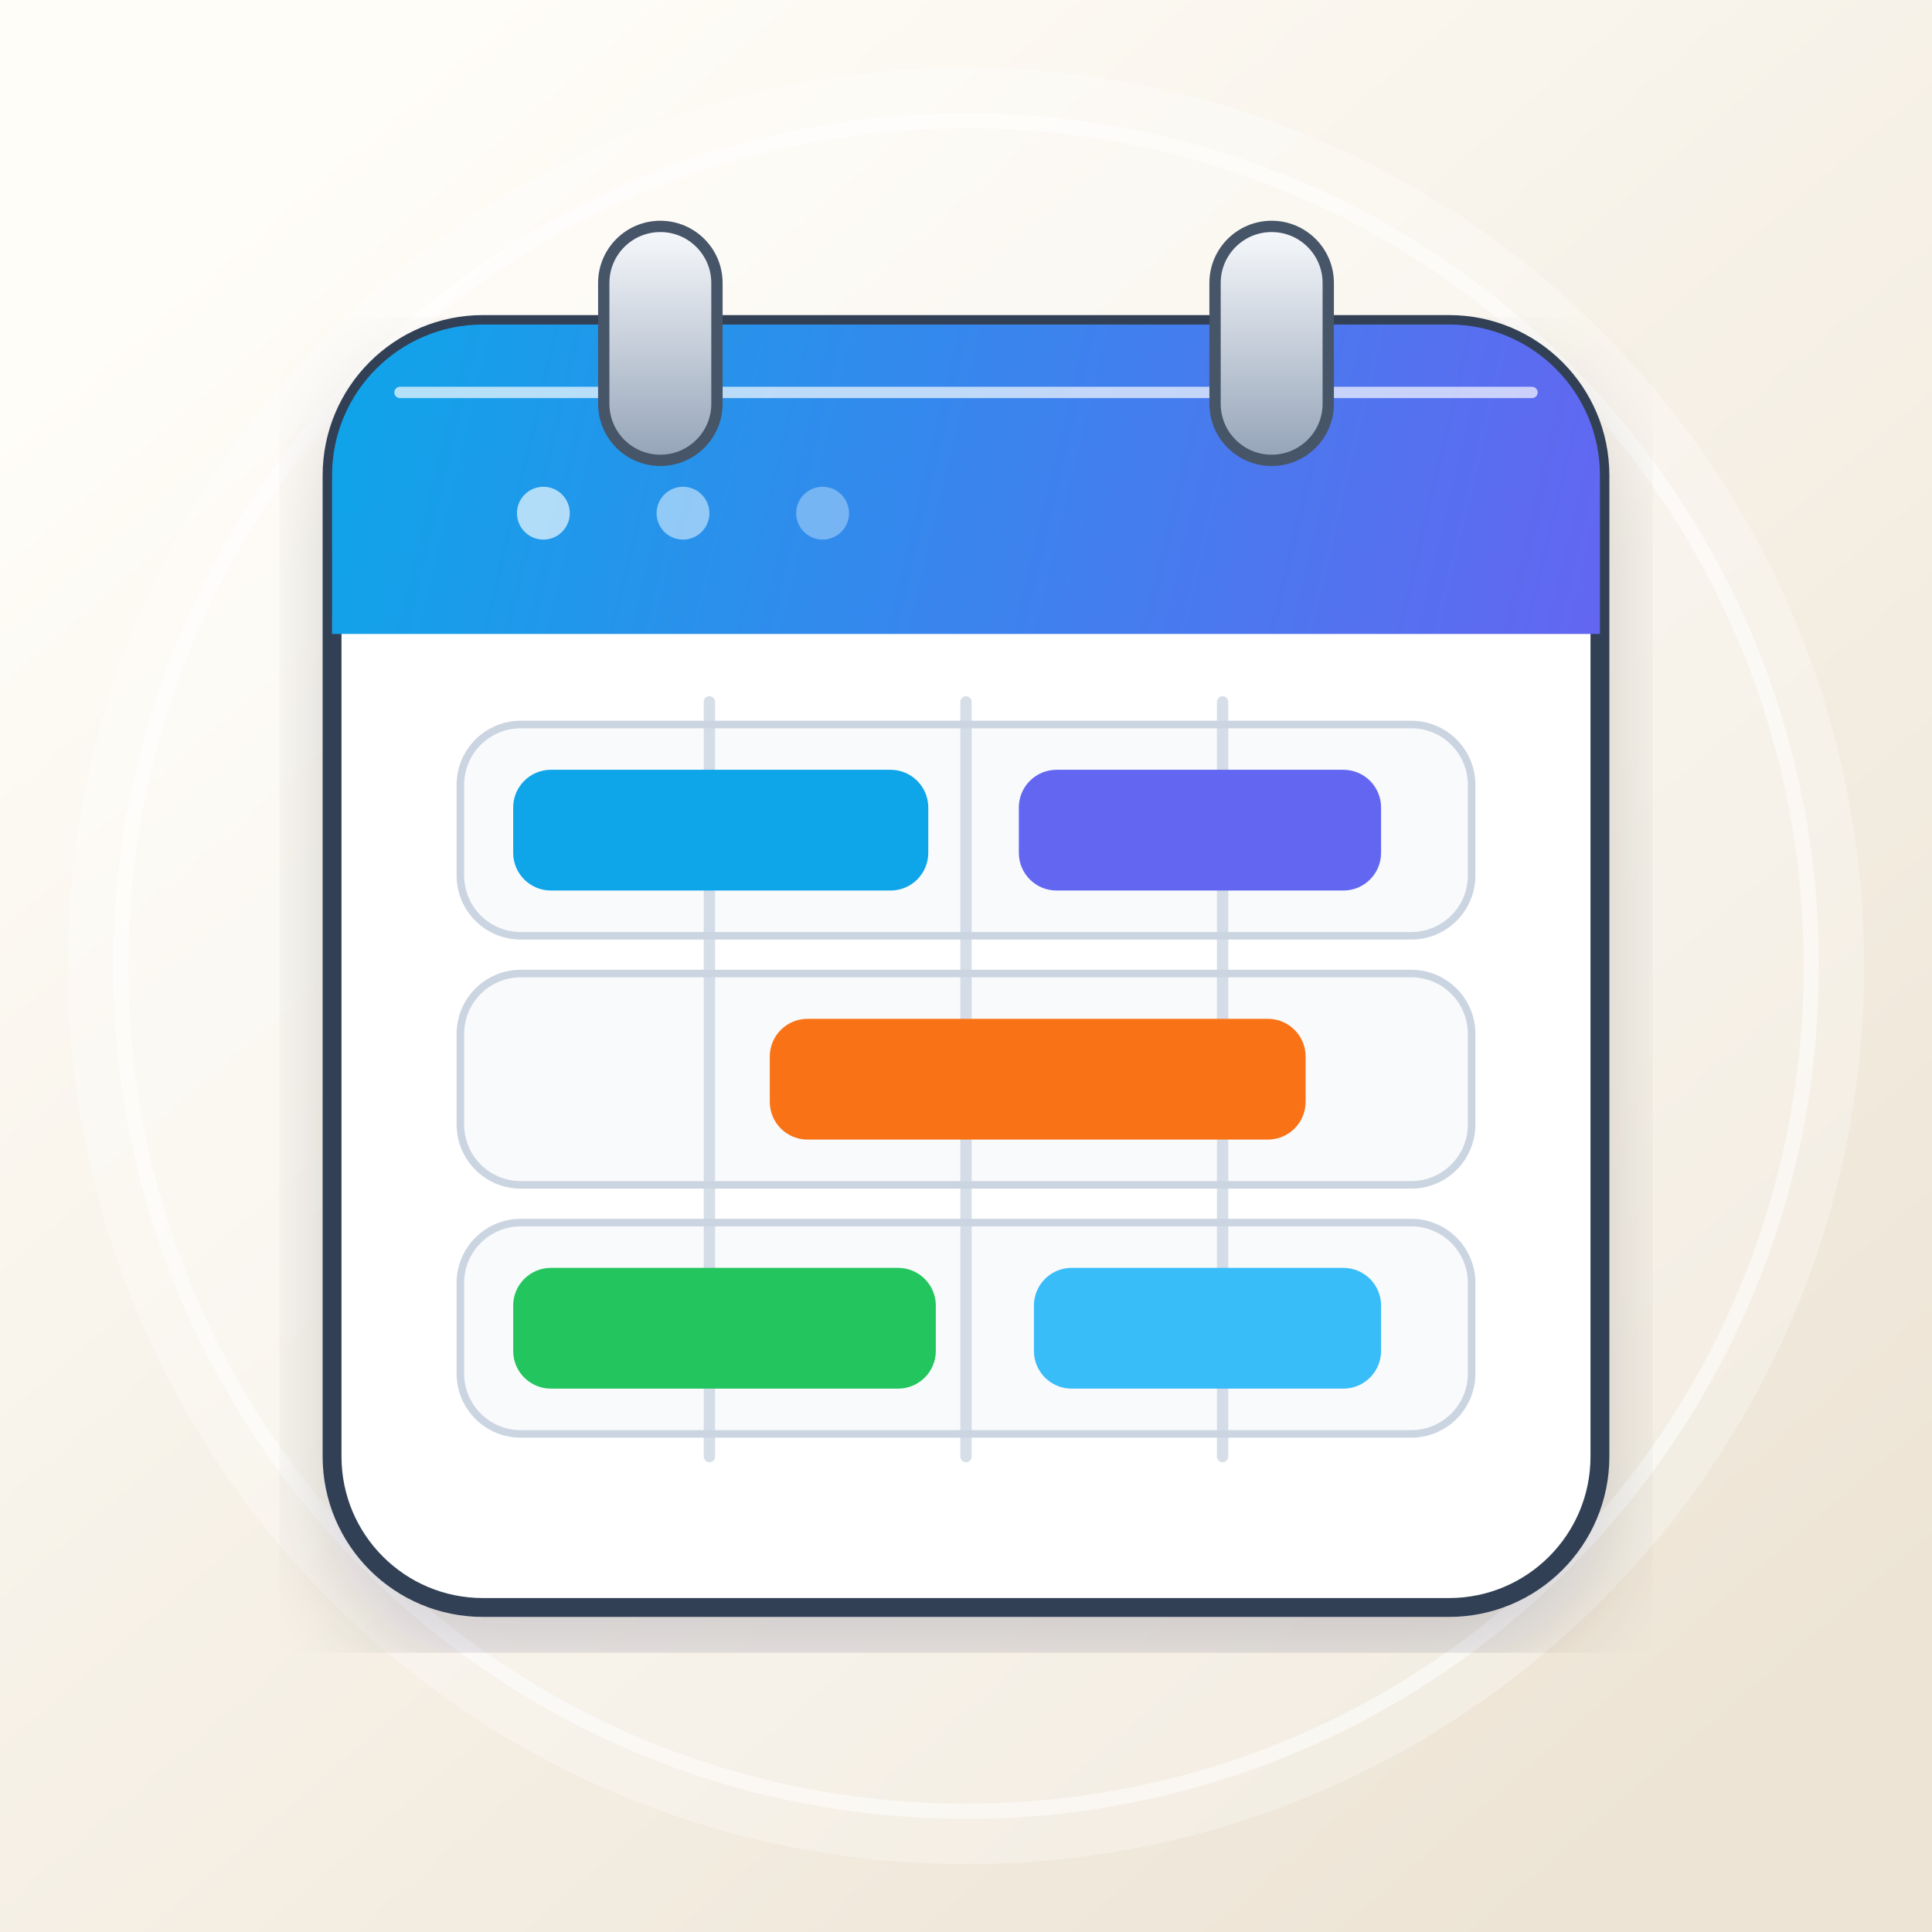
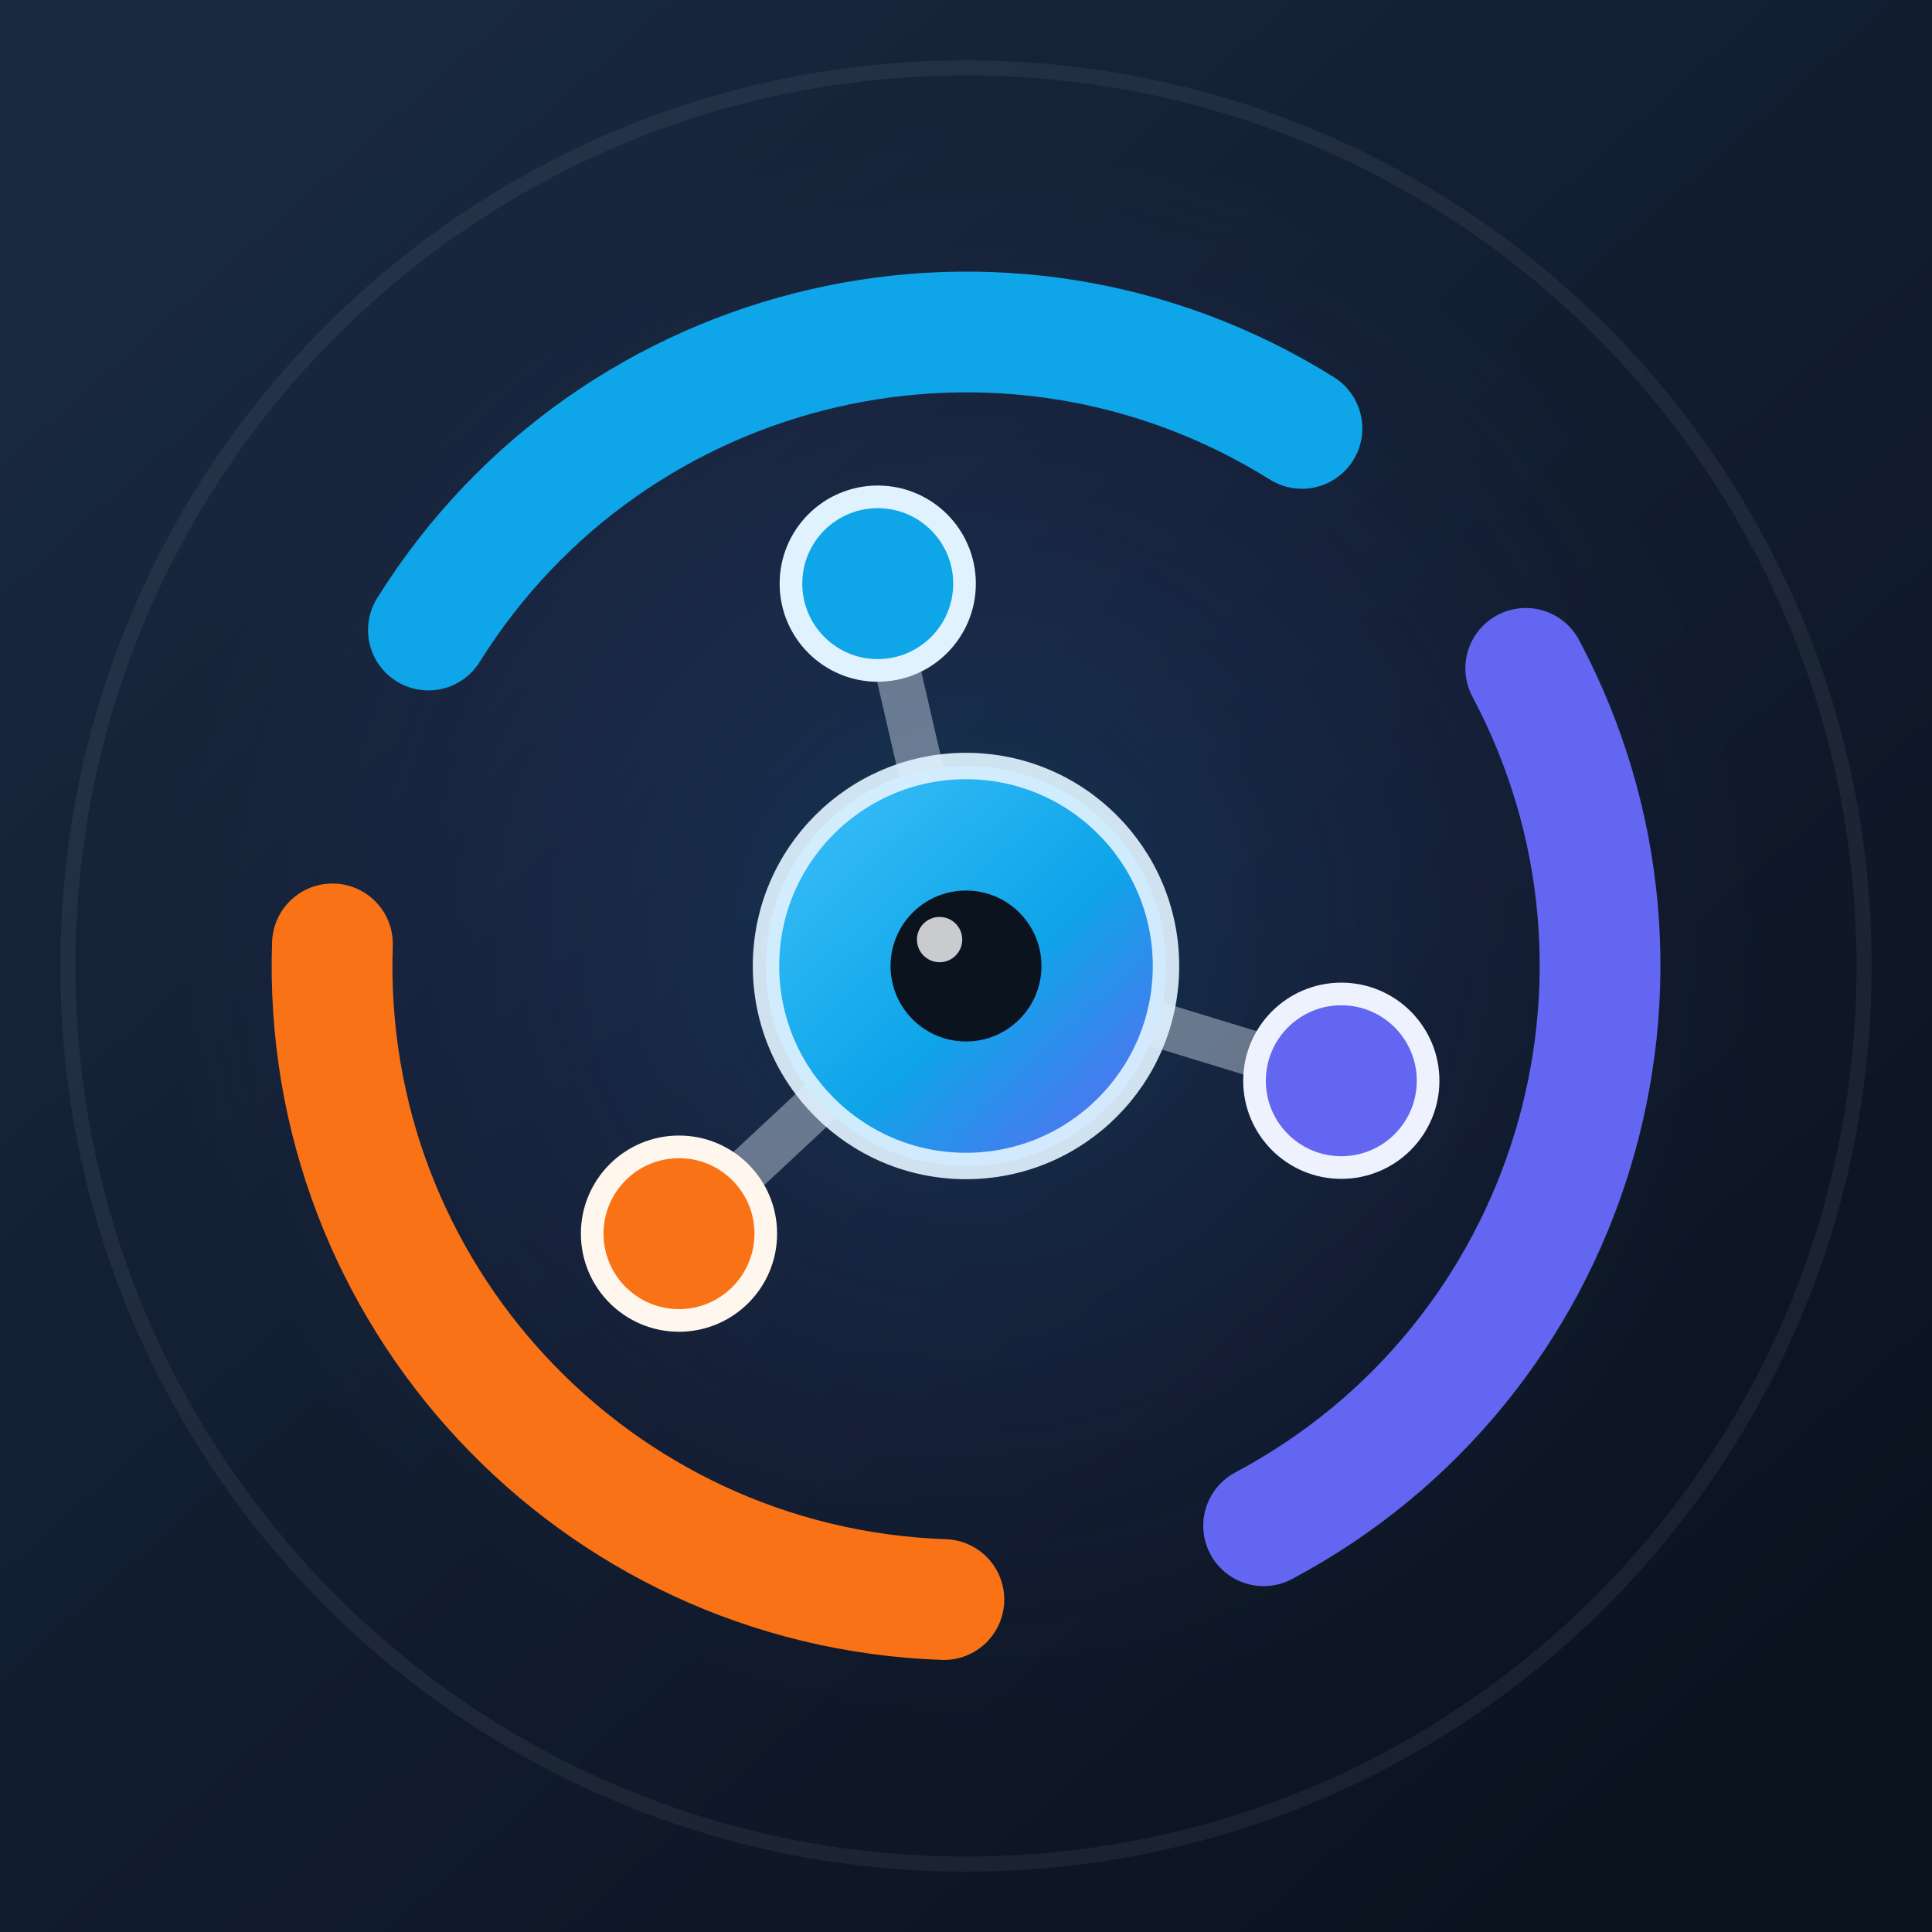
- <svg xmlns="http://www.w3.org/2000/svg" viewBox="0 0 512 512" width="100%" height="100%" role="img" aria-label="RadPlan Arbeitsplatzkalender maskable">
+ <svg xmlns="http://www.w3.org/2000/svg" viewBox="0 0 512 512" width="100%" height="100%" role="img" aria-label="RadPlan Planungsrad maskable">
  <defs>
-     <linearGradient id="bg" x1="72" y1="44" x2="446" y2="478" gradientUnits="userSpaceOnUse">
-       <stop offset="0" stop-color="#FFFDF8" />
-       <stop offset="1" stop-color="#EDE4D5" />
+     <linearGradient id="bg" x1="70" y1="46" x2="446" y2="470" gradientUnits="userSpaceOnUse">
+       <stop offset="0" stop-color="#18283F" />
+       <stop offset=".52" stop-color="#111C2E" />
+       <stop offset="1" stop-color="#0B131F" />
    </linearGradient>
-     <linearGradient id="head" x1="88" y1="86" x2="424" y2="166" gradientUnits="userSpaceOnUse">
-       <stop offset="0" stop-color="#0EA5E9" />
+     <linearGradient id="hub" x1="214" y1="210" x2="306" y2="308" gradientUnits="userSpaceOnUse">
+       <stop offset="0" stop-color="#38BDF8" />
+       <stop offset=".52" stop-color="#0EA5E9" />
      <stop offset="1" stop-color="#6366F1" />
    </linearGradient>
-     <linearGradient id="ring" x1="0" y1="60" x2="0" y2="122" gradientUnits="userSpaceOnUse">
-       <stop offset="0" stop-color="#F8FAFC" />
-       <stop offset="1" stop-color="#94A3B8" />
-     </linearGradient>
-     <filter id="shadow" x="74" y="72" width="364" height="366" filterUnits="userSpaceOnUse" color-interpolation-filters="sRGB">
-       <feDropShadow dx="0" dy="12" stdDeviation="12" flood-color="#0F172A" flood-opacity=".16" />
+     <radialGradient id="aura" cx="0" cy="0" r="1" gradientTransform="translate(256 246) rotate(90) scale(214)" gradientUnits="userSpaceOnUse">
+       <stop offset="0" stop-color="#0EA5E9" stop-opacity=".18" />
+       <stop offset=".66" stop-color="#6366F1" stop-opacity=".055" />
+       <stop offset="1" stop-color="#6366F1" stop-opacity="0" />
+     </radialGradient>
+     <filter id="shadow" x="40" y="40" width="432" height="432" color-interpolation-filters="sRGB">
+       <feDropShadow dx="0" dy="12" stdDeviation="15" flood-color="#000" flood-opacity=".34" />
    </filter>
-     <clipPath id="clip">
-       <rect x="88" y="86" width="336" height="340" rx="40" />
-     </clipPath>
  </defs>
  <rect width="512" height="512" fill="url(#bg)" />
-   <circle cx="256" cy="256" r="238" fill="#FFFFFF" fill-opacity=".28" />
-   <circle cx="256" cy="256" r="224" fill="none" stroke="#FFFFFF" stroke-opacity=".50" stroke-width="4" />
-   <rect x="88" y="86" width="336" height="340" rx="40" fill="#FFFFFF" stroke="#334155" stroke-width="5" filter="url(#shadow)" />
-   <g clip-path="url(#clip)">
-     <rect x="88" y="86" width="336" height="82" fill="url(#head)" />
-     <path d="M106 104h300" stroke="#FFFFFF" stroke-opacity=".68" stroke-width="3" stroke-linecap="round" />
+   <circle cx="256" cy="256" r="238" fill="none" stroke="#FFFFFF" stroke-opacity=".055" stroke-width="4" />
+   <circle cx="256" cy="246" r="214" fill="url(#aura)" />
+   <g filter="url(#shadow)">
+     <circle cx="256" cy="256" r="142" fill="#101B2C" stroke="#D9E7F5" stroke-opacity=".92" stroke-width="20" />
+     <circle cx="256" cy="256" r="112" fill="#0B131F" stroke="#FFFFFF" stroke-opacity=".08" stroke-width="3" />
  </g>
-   <rect x="160" y="60" width="30" height="62" rx="15" fill="url(#ring)" stroke="#475569" stroke-width="3" />
-   <rect x="322" y="60" width="30" height="62" rx="15" fill="url(#ring)" stroke="#475569" stroke-width="3" />
-   <g opacity=".76">
-     <circle cx="144" cy="136" r="7" fill="#E0F2FE" />
-     <circle cx="181" cy="136" r="7" fill="#E0F2FE" opacity=".76" />
-     <circle cx="218" cy="136" r="7" fill="#E0F2FE" opacity=".52" />
+   <path d="M113.53 166.97 A168 168 0 0 1 345.03 113.53" fill="none" stroke="#0EA5E9" stroke-width="32" stroke-linecap="round" />
+   <path d="M404.34 177.13 A168 168 0 0 1 334.87 404.34" fill="none" stroke="#6366F1" stroke-width="32" stroke-linecap="round" />
+   <path d="M250.14 423.90 A168 168 0 0 1 88.10 250.14" fill="none" stroke="#F97316" stroke-width="32" stroke-linecap="round" />
+   <g stroke="#DCE8F5" stroke-opacity=".42" stroke-width="12" stroke-linecap="round">
+     <path d="M256 256 L232.61 154.67" />
+     <path d="M256 256 L355.46 286.41" />
+     <path d="M256 256 L179.94 326.93" />
  </g>
-   <rect x="122" y="192" width="268" height="56" rx="16" fill="#F8FAFC" stroke="#CBD5E1" stroke-width="2" />
-   <rect x="122" y="258" width="268" height="56" rx="16" fill="#F8FAFC" stroke="#CBD5E1" stroke-width="2" />
-   <rect x="122" y="324" width="268" height="56" rx="16" fill="#F8FAFC" stroke="#CBD5E1" stroke-width="2" />
-   <g stroke="#CBD5E1" stroke-width="3" stroke-linecap="round" opacity=".78">
-     <path d="M188 186v200" />
-     <path d="M256 186v200" />
-     <path d="M324 186v200" />
+   <g>
+     <circle cx="232.61" cy="154.67" r="23" fill="#0EA5E9" stroke="#E0F2FE" stroke-width="6" />
+     <circle cx="355.46" cy="286.41" r="23" fill="#6366F1" stroke="#EEF2FF" stroke-width="6" />
+     <circle cx="179.94" cy="326.93" r="23" fill="#F97316" stroke="#FFF7ED" stroke-width="6" />
  </g>
-   <rect x="136" y="204" width="110" height="32" rx="10" fill="#0EA5E9" />
-   <rect x="270" y="204" width="96" height="32" rx="10" fill="#6366F1" />
-   <rect x="204" y="270" width="142" height="32" rx="10" fill="#F97316" />
-   <rect x="136" y="336" width="112" height="32" rx="10" fill="#22C55E" />
-   <rect x="274" y="336" width="92" height="32" rx="10" fill="#38BDF8" />
+   <circle cx="256" cy="256" r="53" fill="url(#hub)" stroke="#E0F2FE" stroke-opacity=".92" stroke-width="7" />
+   <circle cx="256" cy="256" r="20" fill="#0B131F" />
+   <circle cx="249" cy="249" r="6" fill="#FFFFFF" fill-opacity=".78" />
</svg>
